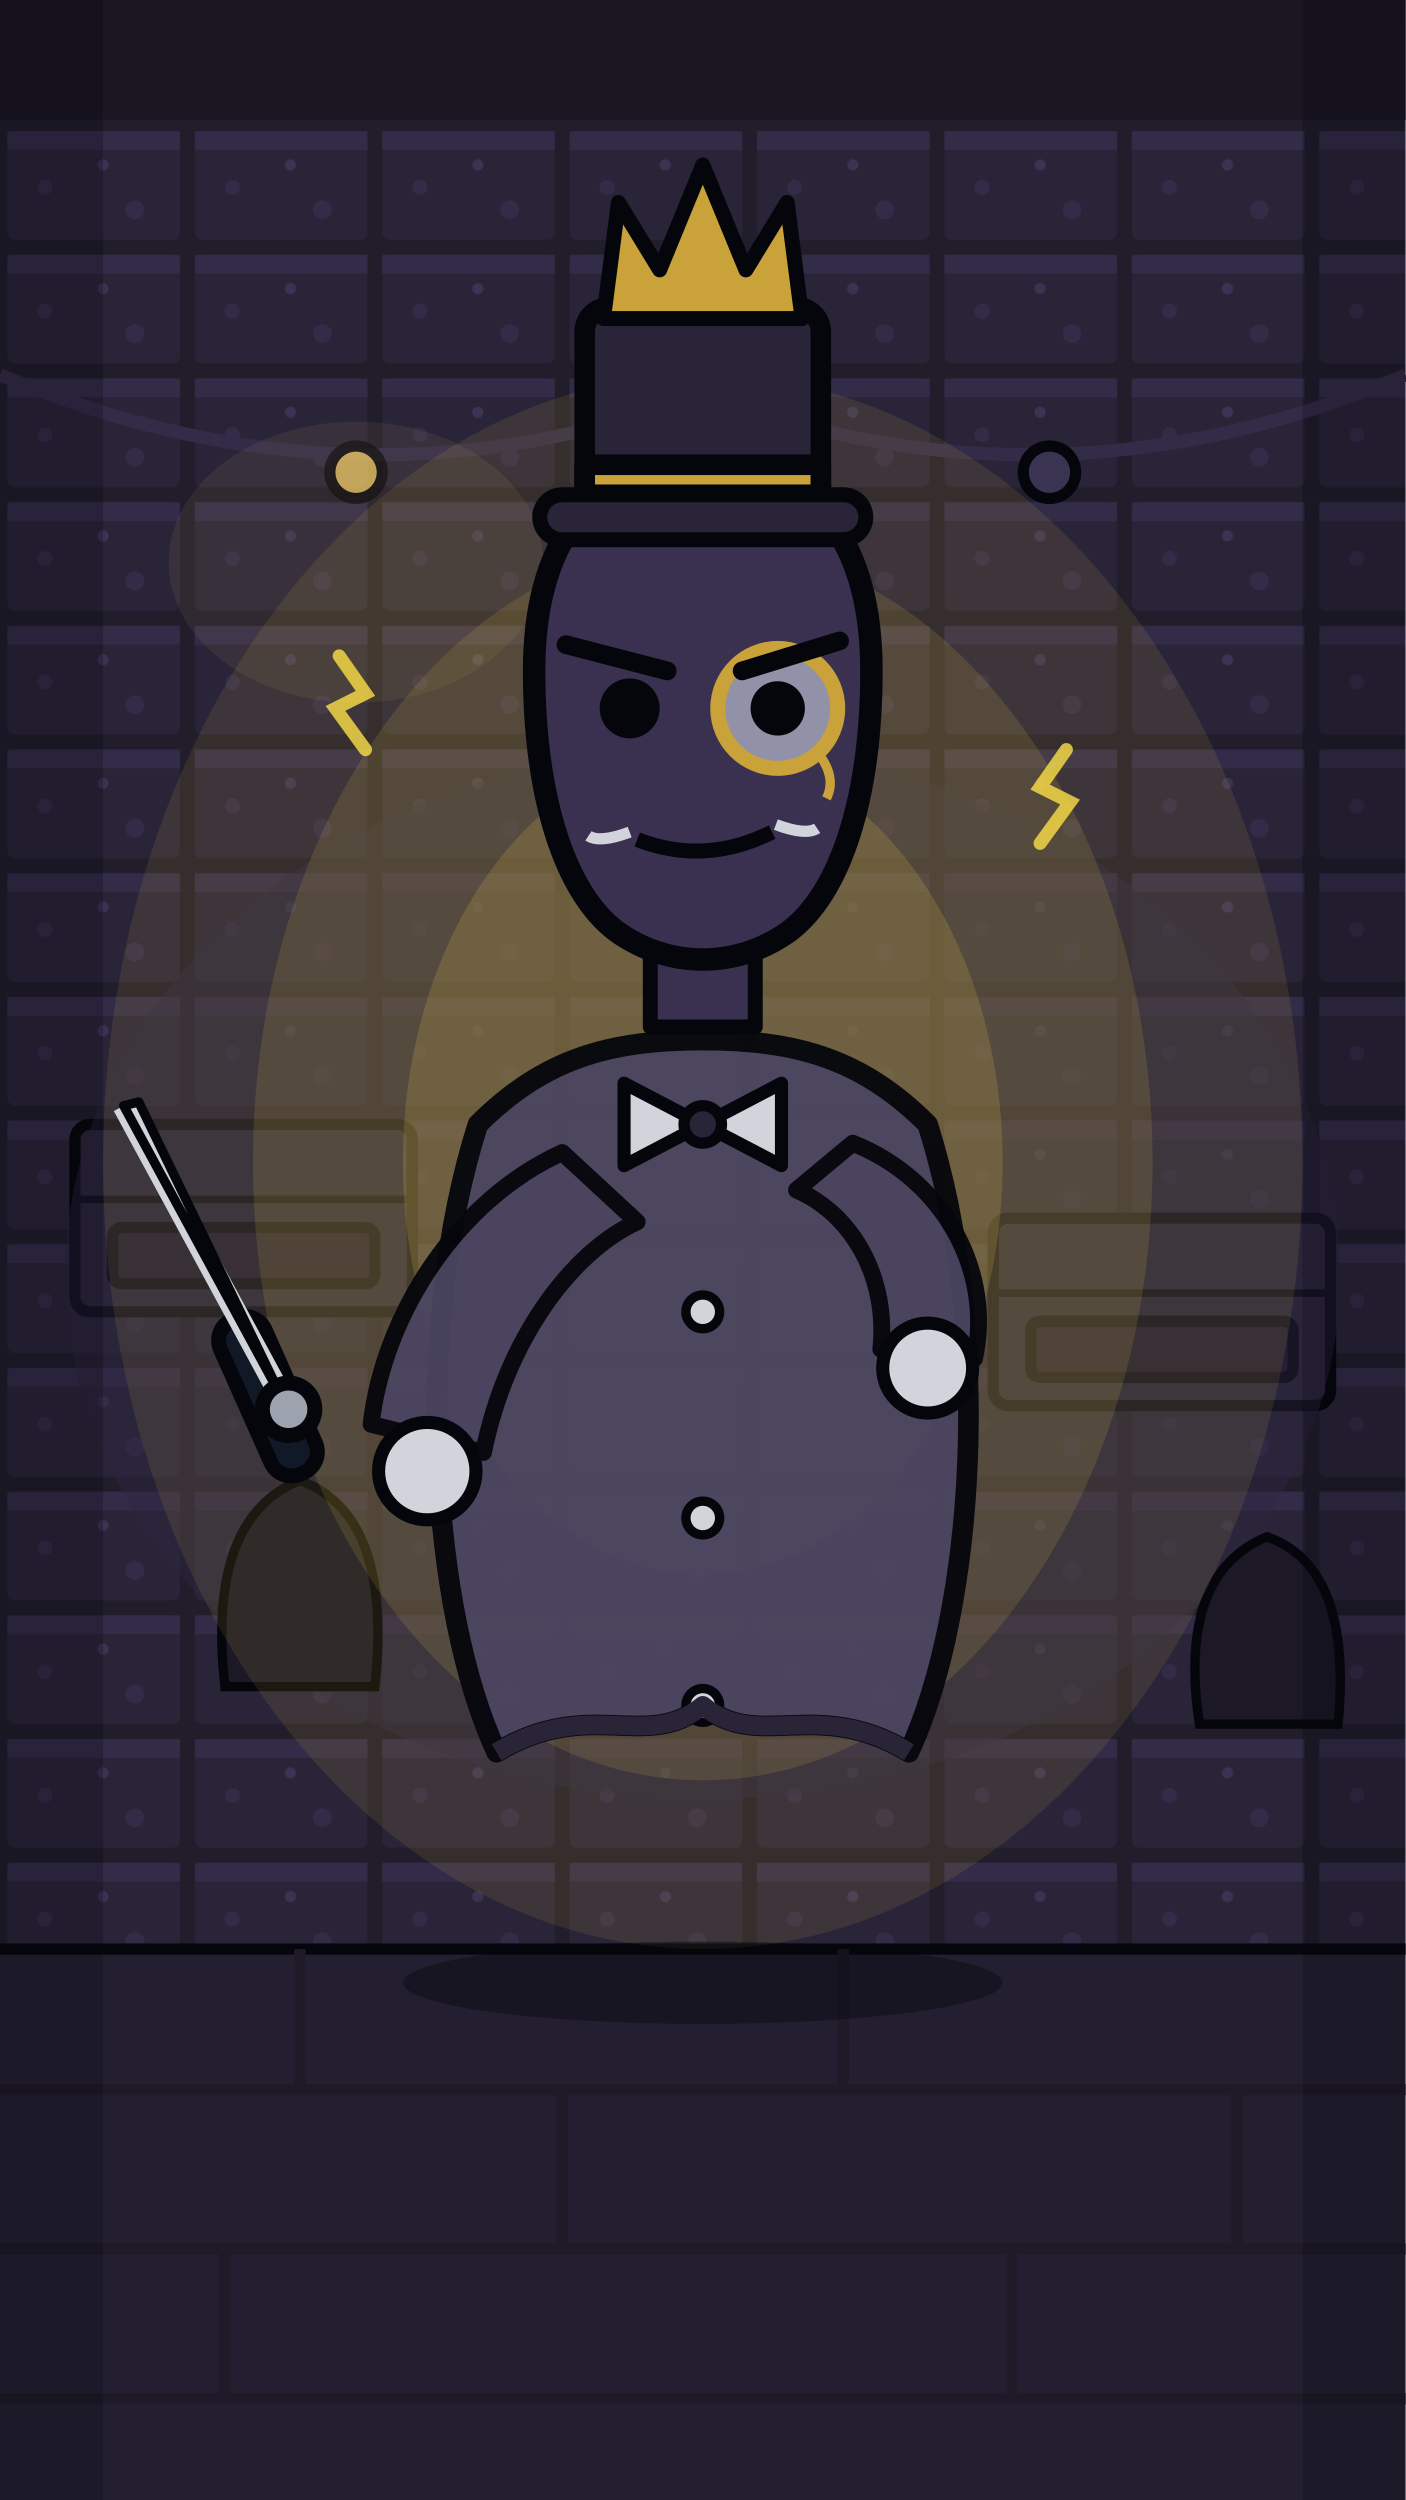
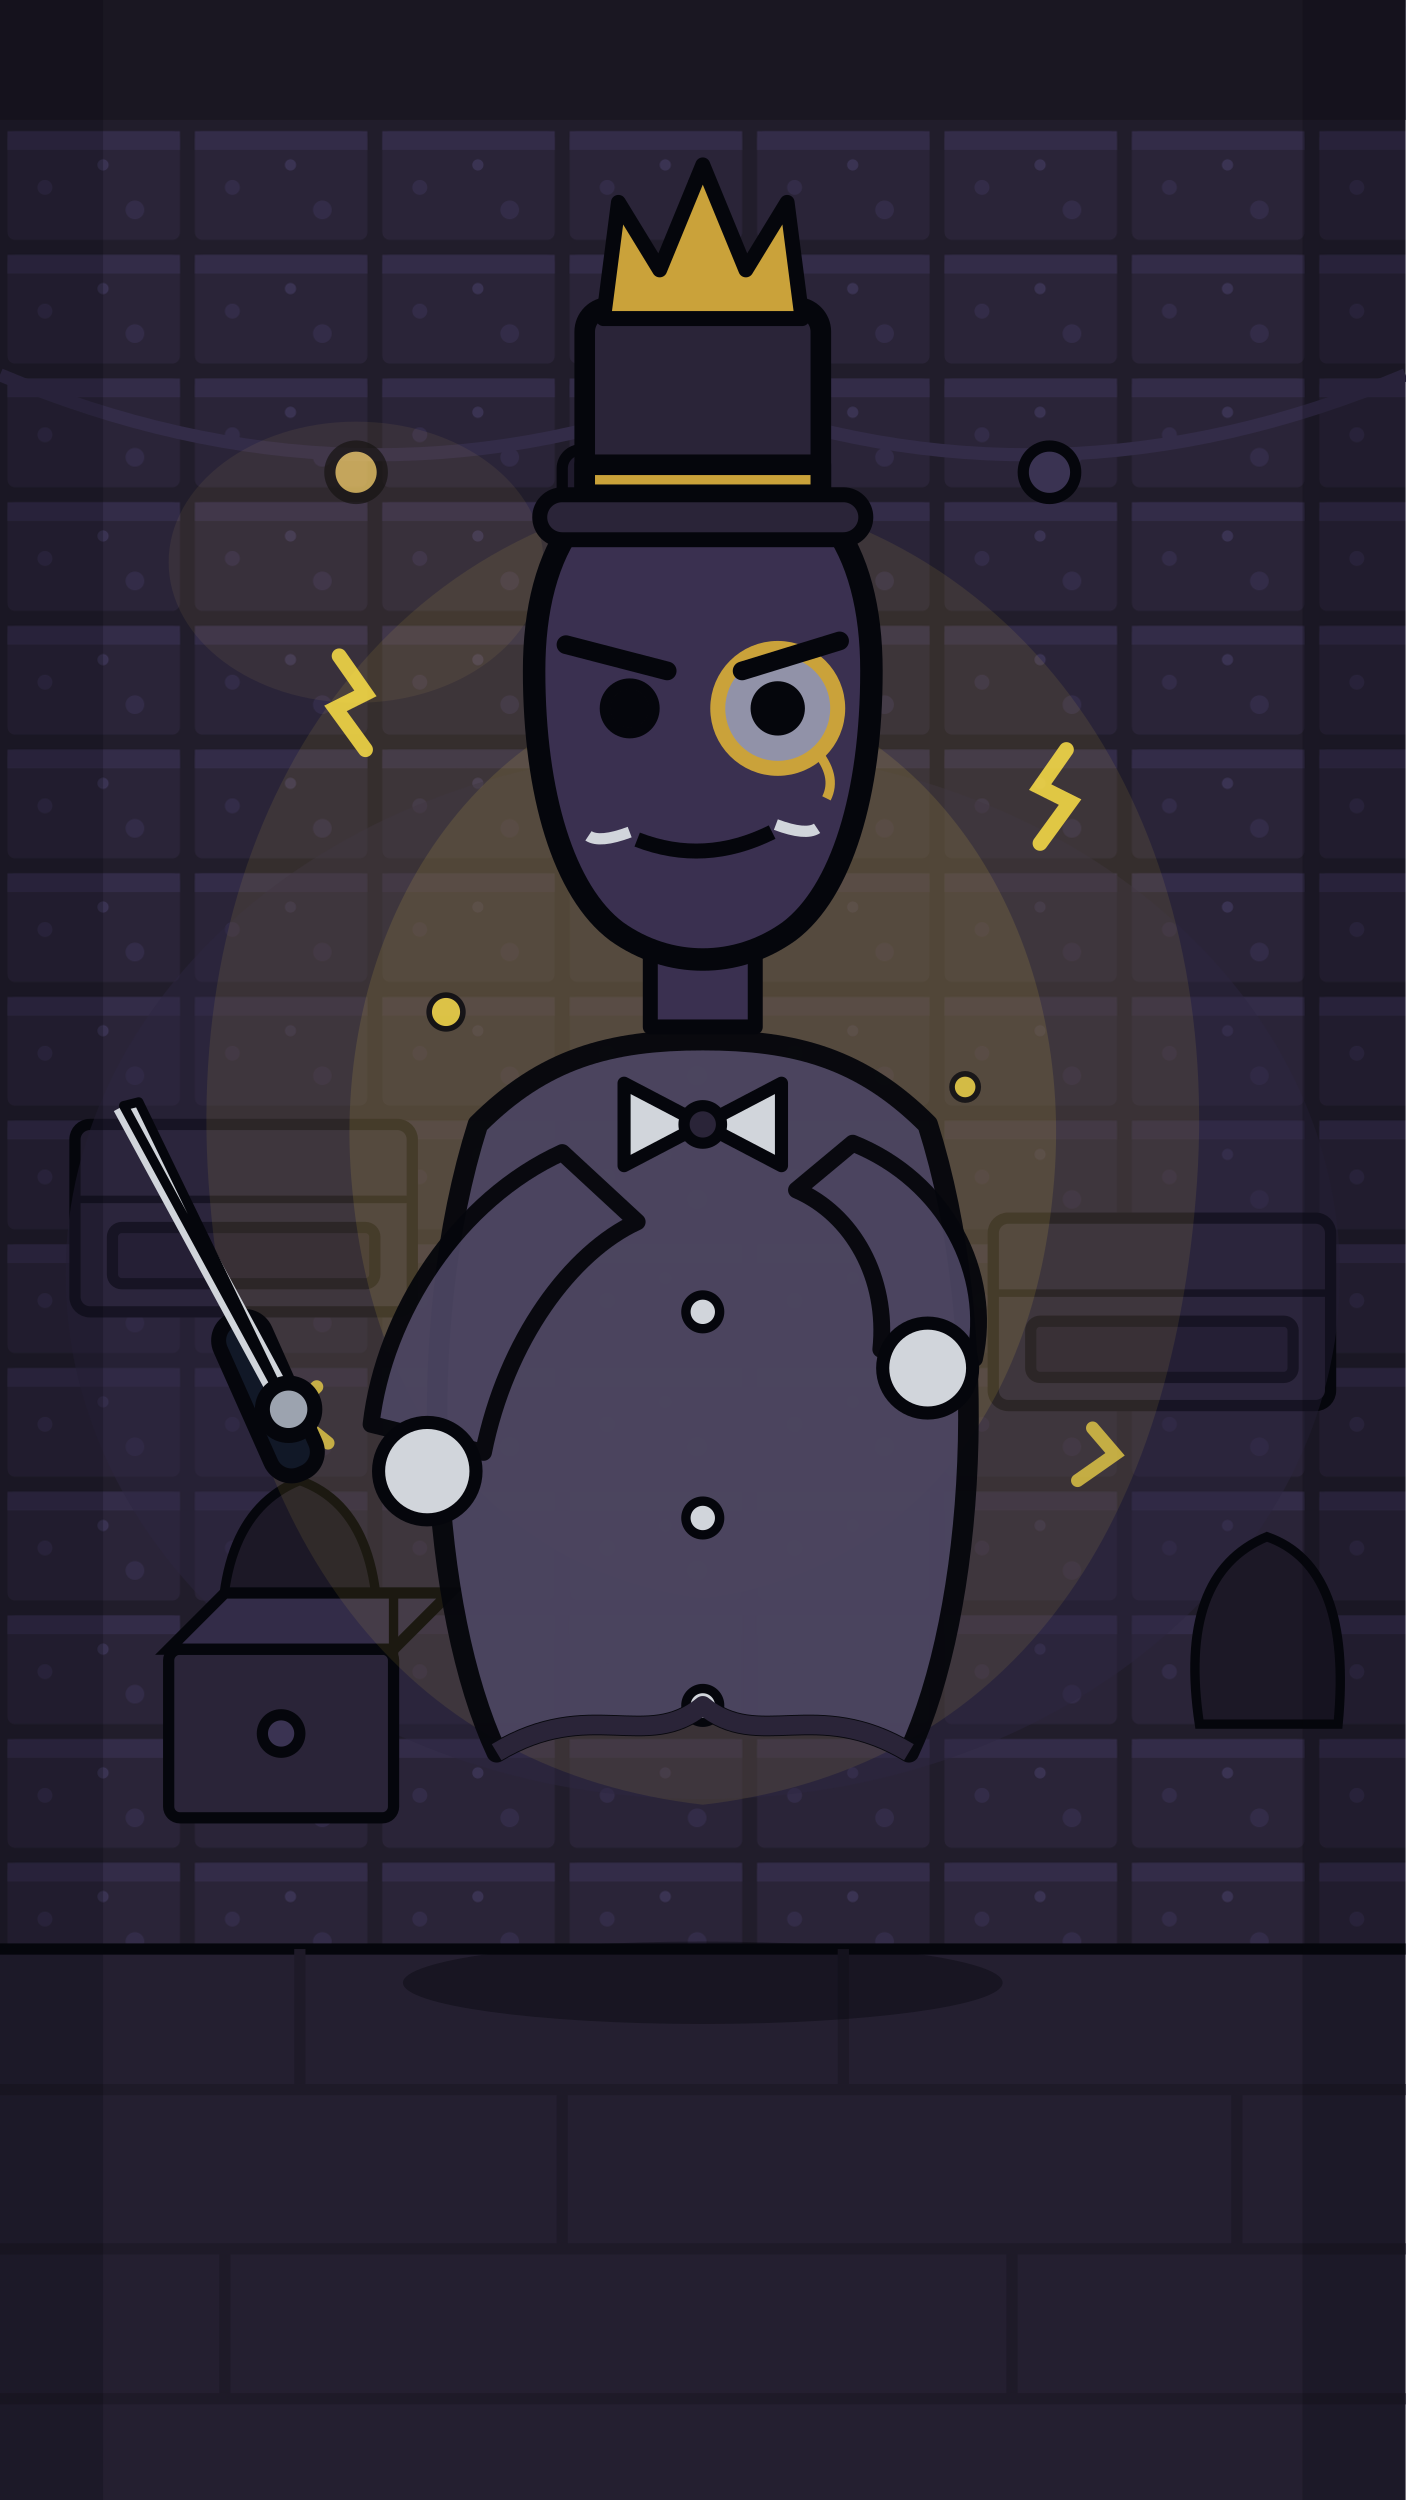
<svg xmlns="http://www.w3.org/2000/svg" width="750" height="1334" viewBox="0 0 750 1334">
  <defs>
    <pattern id="marche-mur" width="100" height="66" patternUnits="userSpaceOnUse">
      <rect width="100" height="66" fill="#211d2b" />
      <rect x="4" y="4" width="92" height="58" rx="4" fill="#2a2438" />
      <rect x="4" y="4" width="92" height="10" fill="#332c48" />
      <circle cx="24" cy="34" r="4" fill="#332c48" />
      <circle cx="72" cy="46" r="5" fill="#332c48" />
      <circle cx="55" cy="22" r="3" fill="#3a3352" />
    </pattern>
  </defs>
  <rect x="0" y="0" width="750" height="1040" fill="url(#marche-mur)" />
  <rect x="0" y="0" width="750" height="64" fill="#1a1722" />
  <g stroke="#05060c" stroke-width="6">
    <rect x="40" y="600" width="180" height="100" rx="8" fill="#2a2438" />
    <path d="M40 640 h180" stroke-width="4" />
    <rect x="60" y="655" width="140" height="30" rx="5" fill="#1f1a2c" />
    <rect x="530" y="650" width="180" height="100" rx="8" fill="#2a2438" />
    <path d="M530 690 h180" stroke-width="4" />
    <rect x="550" y="705" width="140" height="30" rx="5" fill="#1f1a2c" />
    <path d="M0 200 Q190 280 375 210 Q560 280 750 200" fill="none" stroke="#332c48" stroke-width="7" />
    <circle cx="190" cy="252" r="14" fill="#ffd76a" opacity="0.7" />
    <circle cx="560" cy="252" r="14" fill="#3a3352" />
  </g>
  <ellipse cx="190" cy="300" rx="100" ry="75" fill="#ffd76a" opacity="0.07" />
  <ellipse cx="375" cy="680" rx="340" ry="280" fill="#2c2540" opacity="0.45" />
  <path d="M120 900 q-10 -90 40 -110 q50 18 40 110 Z" fill="#1c1826" stroke="#05060c" stroke-width="5" />
  <path d="M640 920 q-12 -80 36 -100 q46 16 38 100 Z" fill="#1c1826" stroke="#05060c" stroke-width="5" />
+   <g stroke="#05060c" stroke-width="6">
+     <rect x="300" y="240" width="140" height="58" rx="10" fill="#1f1a2c" />
+     <rect x="316" y="258" width="108" height="22" rx="6" fill="#332c48" />
+     <circle cx="330" cy="269" r="6" fill="#ffd76a" opacity="0.7" />
+     <path d="M370 96 v26" stroke-width="5" />
+   </g>
+   <g stroke="#05060c" stroke-width="6">
+     <rect x="90" y="880" width="120" height="90" rx="6" fill="#2a2438" />
+     <path d="M90 880 l30 -30 h120 l-30 30 Z" fill="#332c48" />
+     <path d="M210 850 v90" stroke-width="5" />
+     <circle cx="150" cy="925" r="10" fill="#3a3352" />
+   </g>
  <rect x="0" y="1040" width="750" height="294" fill="#241f30" />
  <path d="M0 1040 H750" stroke="#05060c" stroke-width="6" />
  <g fill="none" stroke="#1e1a28" stroke-width="6">
    <path d="M0 1115 h750 M0 1200 h750 M0 1280 h750 M160 1040 v75 M450 1040 v75 M660 1115 v85 M300 1115 v85 M120 1200 v80 M540 1200 v80" />
  </g>
  <rect x="0" y="0" width="55" height="1334" fill="#05060c" opacity="0.24" />
  <rect x="695" y="0" width="55" height="1334" fill="#05060c" opacity="0.24" />
-   <ellipse cx="375" cy="620" rx="320" ry="420" fill="#fde047" opacity="0.09" />
-   <ellipse cx="375" cy="620" rx="240" ry="330" fill="#fde047" opacity="0.12" />
-   <ellipse cx="375" cy="620" rx="160" ry="220" fill="#fde047" opacity="0.15" />
-   <path d="M195 400 l-16 -22 l16 -8 l-14 -20 M555 450 l16 -22 l-16 -8 l14 -20" fill="none" stroke="#fde047" stroke-width="7" stroke-linecap="round" opacity="0.8" />
+   <path d="M375 260 C555 280 655 445 638 640 C622 830 530 945 375 963 C220 945 128 830 112 640 C95 445 195 280 375 260 Z" fill="#fde047" opacity="0.09" />
+   <path d="M375 360 C505 380 575 505 562 635 C550 765 475 840 375 853 C275 840 200 765 188 635 C175 505 245 380 375 360 Z" fill="#fde047" opacity="0.12" />
+   <g stroke="#fde047" stroke-linecap="round" fill="none">
+     <path d="M195 400 l-16 -22 l16 -8 l-14 -20" stroke-width="8" opacity="0.85" />
+     <path d="M555 450 l16 -22 l-16 -8 l14 -20" stroke-width="8" opacity="0.85" />
+     <path d="M175 770 l-20 -16 l14 -14" stroke-width="7" opacity="0.7" />
+     <path d="M575 790 l20 -14 l-12 -14" stroke-width="7" opacity="0.7" />
+   </g>
+   <g fill="#fde047" stroke="#05060c" stroke-width="3">
+     <circle cx="238" cy="540" r="9" opacity="0.8" />
+     <circle cx="515" cy="580" r="7" opacity="0.75" />
+   </g>
  <ellipse cx="375" cy="1058" rx="160" ry="22" fill="#05060c" opacity="0.4" />
  <g stroke="#05060c" stroke-linejoin="round" stroke-width="11">
    <path d="M255 600 C220 710 230 860 265 935 C315 905 345 935 375 910 C405 935 435 905 485 935 C520 860 530 710 495 600 C460 565 425 555 375 555 C325 555 290 565 255 600 Z" fill="#4a4460" opacity="0.95" />
    <path d="M375 600 l-42 -22 v44 Z M375 600 l42 -22 v44 Z" fill="#d1d5db" stroke-width="7" />
    <circle cx="375" cy="600" r="10" fill="#2a2438" stroke-width="6" />
    <g fill="#d1d5db" stroke-width="5">
      <circle cx="375" cy="700" r="9" />
      <circle cx="375" cy="810" r="9" />
      <circle cx="375" cy="910" r="9" />
    </g>
    <path d="M265 935 C315 905 345 935 375 910 C405 935 435 905 485 935" fill="none" stroke="#2a2438" stroke-width="10" />
    <path d="M300 615 C245 640 205 700 198 760 L258 775 C270 715 305 668 340 652 Z" fill="#4a4460" stroke-width="9" opacity="0.95" />
    <circle cx="228" cy="785" r="26" fill="#d1d5db" stroke-width="7" />
    <g stroke-width="8">
      <rect x="130" y="700" width="26" height="90" rx="12" fill="#111827" transform="rotate(-24 143 745)" />
      <path d="M150 745 L66 590" stroke="#d1d5db" stroke-width="12" />
      <path d="M150 745 L66 590 L74 588 Z" fill="#d1d5db" stroke-width="5" />
      <circle cx="154" cy="752" r="14" fill="#9ca3af" />
    </g>
    <path d="M455 610 C505 630 530 680 520 725 L470 720 C474 682 455 648 425 635 Z" fill="#4a4460" stroke-width="9" opacity="0.95" />
    <circle cx="495" cy="730" r="24" fill="#d1d5db" stroke-width="7" />
    <rect x="347" y="492" width="56" height="56" fill="#3a3050" stroke-width="8" />
    <path d="M285 358 C285 292 313 248 375 248 C437 248 465 292 465 358 C465 424 449 476 421 497 C407 507 391 512 375 512 C359 512 343 507 329 497 C301 476 285 424 285 358 Z" fill="#3a3050" stroke-width="12" />
    <circle cx="336" cy="378" r="13" fill="#ffd76a" stroke-width="6" />
    <circle cx="336" cy="378" r="5" fill="#05060c" />
    <g>
      <circle cx="415" cy="378" r="32" fill="#e8f4ff" fill-opacity="0.5" stroke="#caa23a" stroke-width="8" />
      <circle cx="415" cy="378" r="12" fill="#ffd76a" stroke-width="5" />
      <circle cx="415" cy="378" r="5" fill="#05060c" />
      <path d="M435 400 q12 14 6 26" fill="none" stroke="#caa23a" stroke-width="5" />
    </g>
    <path d="M302 344 L356 358" stroke-width="10" stroke-linecap="round" />
    <path d="M448 342 L396 358" stroke-width="10" stroke-linecap="round" />
    <path d="M340 448 Q376 462 412 444" fill="none" stroke-width="8" />
    <path d="M336 444 q-16 6 -22 2 M414 440 q16 6 22 2" fill="none" stroke="#d1d5db" stroke-width="6" />
    <g>
      <rect x="312" y="164" width="126" height="116" rx="13" fill="#2a2438" />
      <rect x="312" y="248" width="126" height="16" fill="#caa23a" />
      <rect x="288" y="264" width="174" height="24" rx="12" fill="#2a2438" stroke-width="8" />
    </g>
    <path d="M322 170 L330 108 L352 144 L375 88 L398 144 L420 108 L428 170 Z" fill="#caa23a" stroke-width="8" />
  </g>
</svg>
